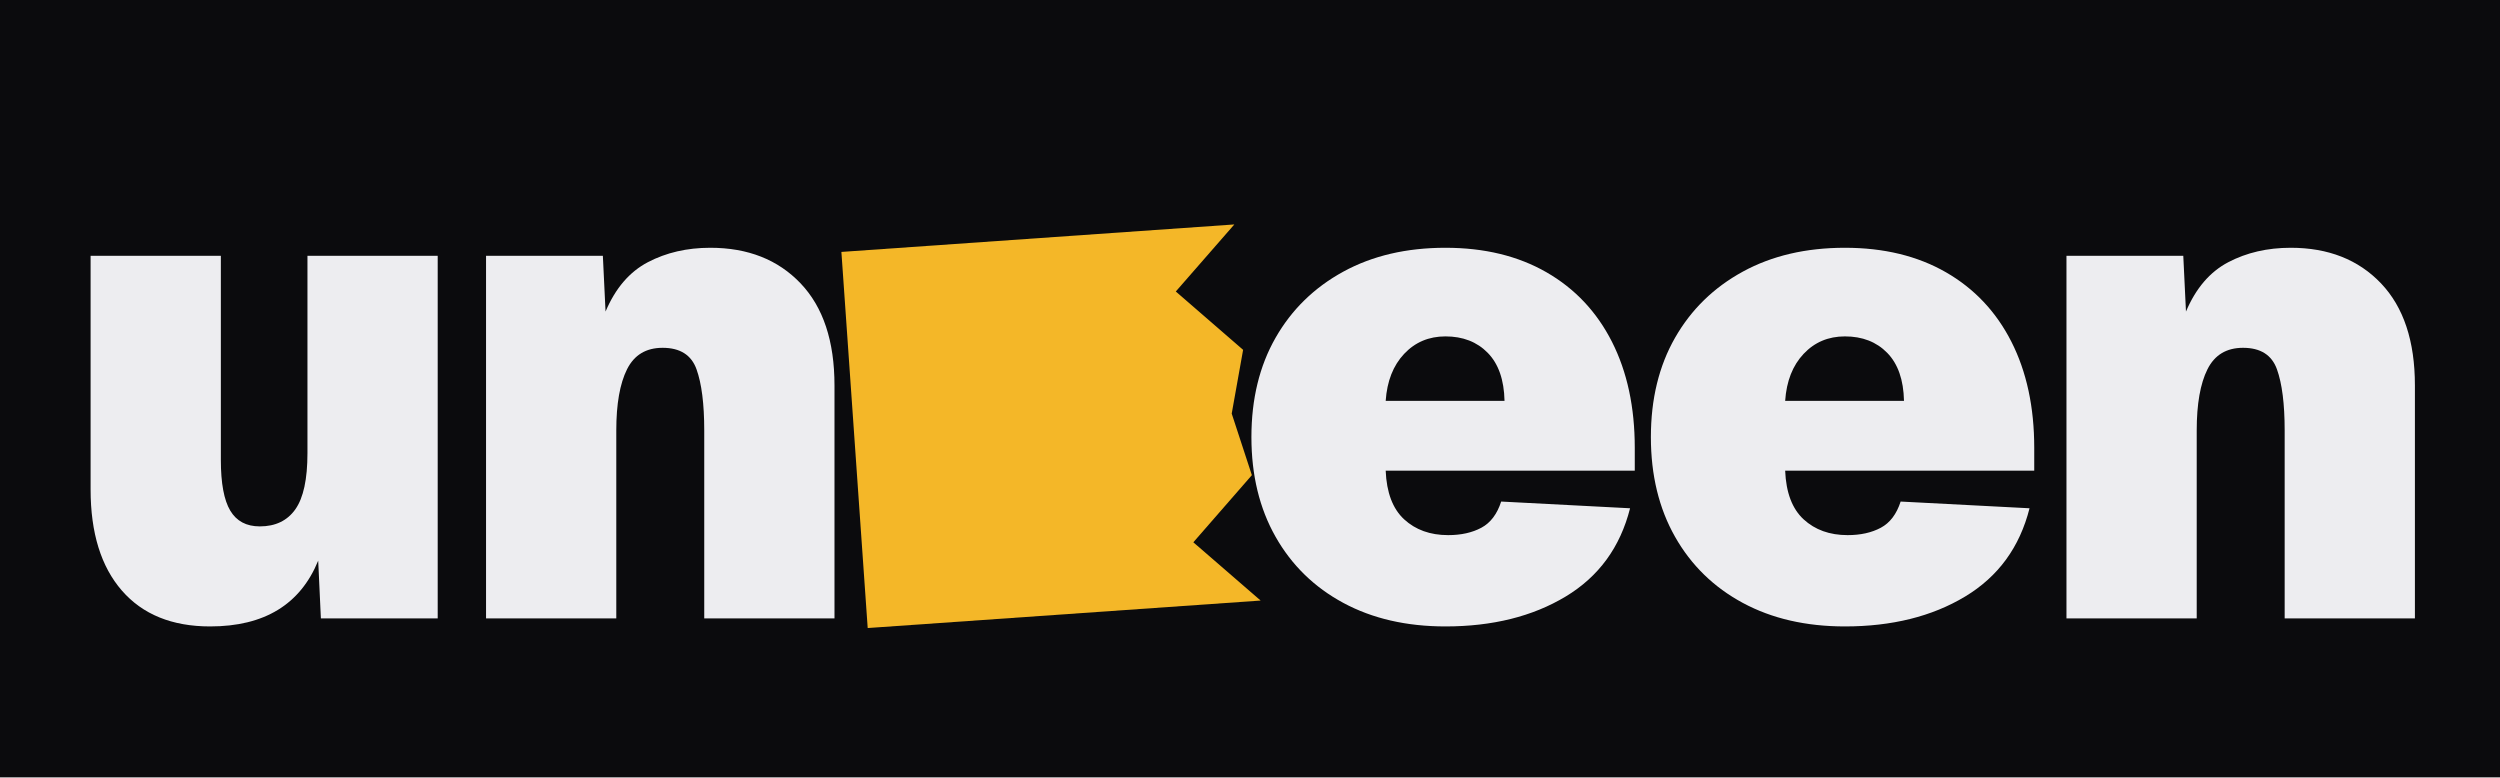
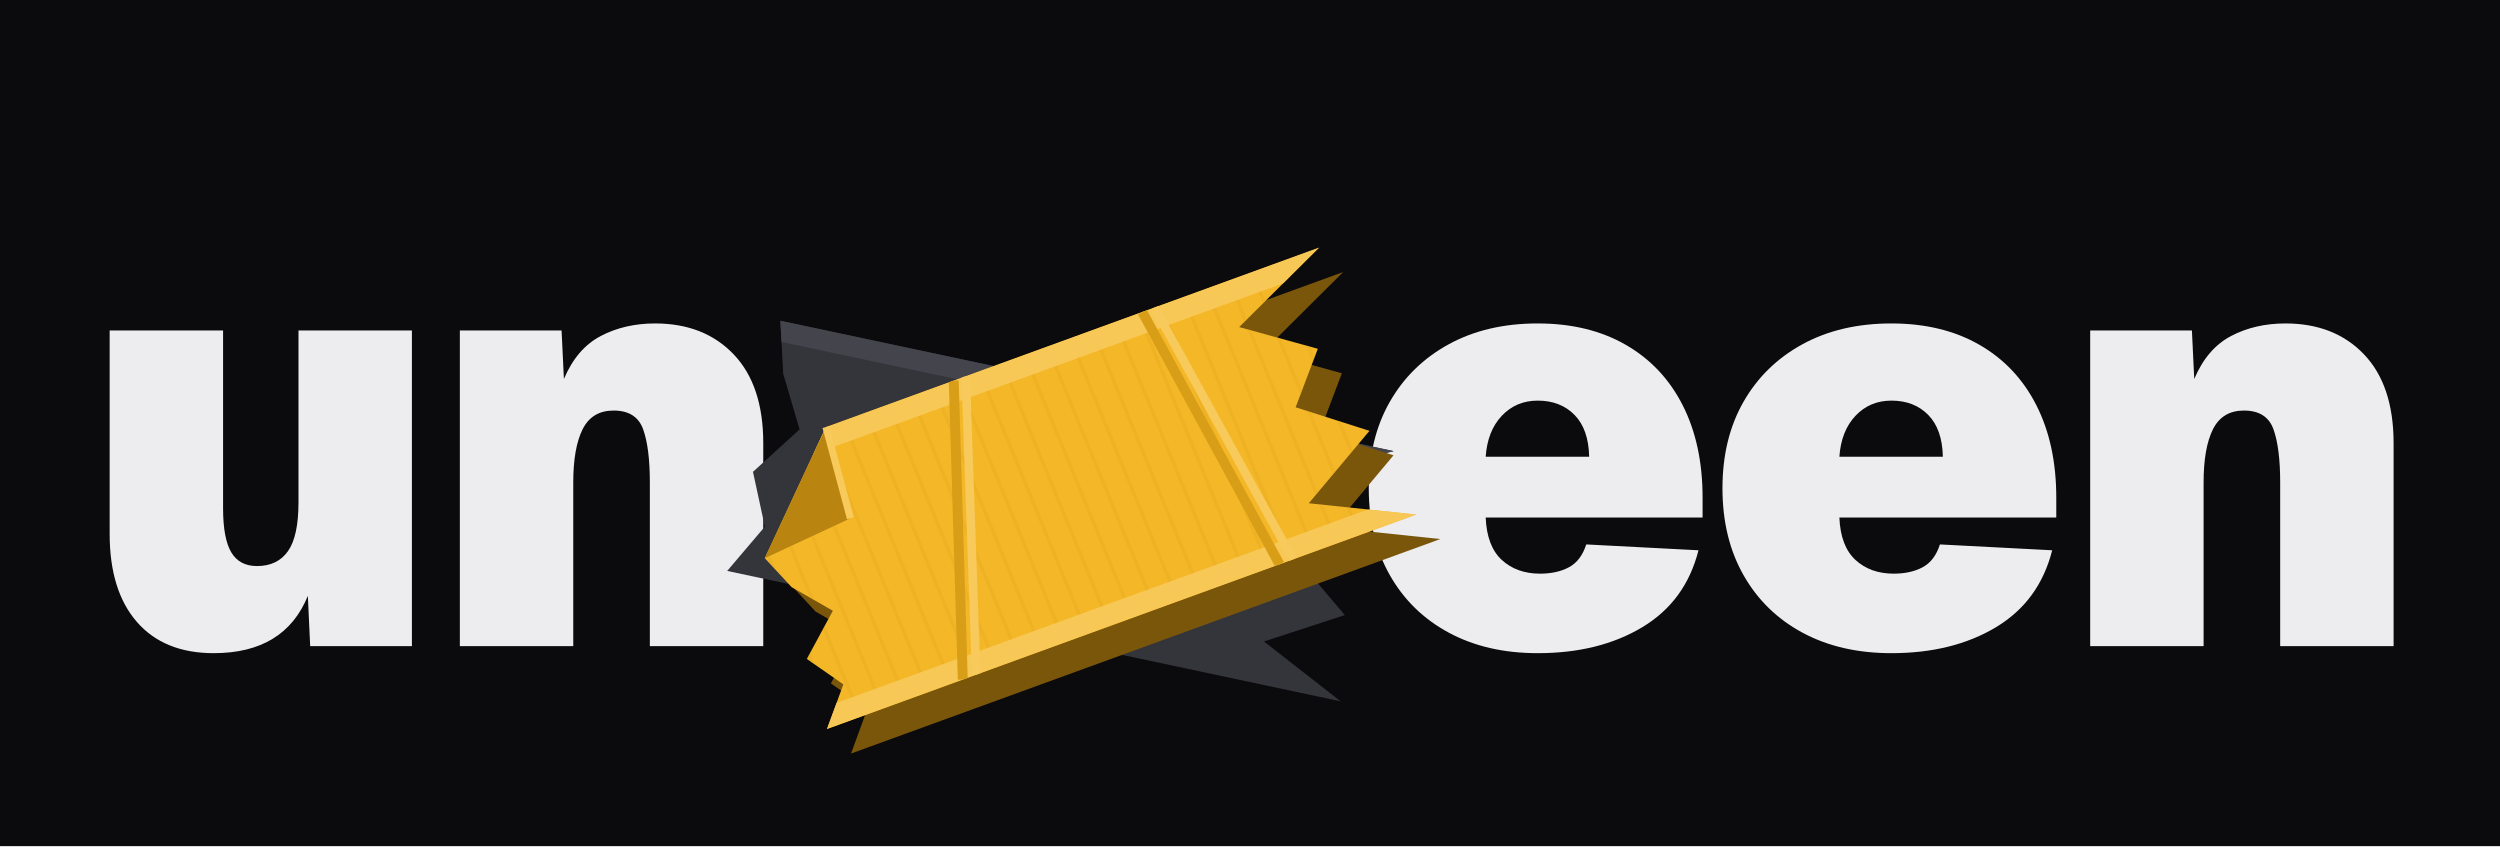
- <svg xmlns="http://www.w3.org/2000/svg" viewBox="0 0 283 88" width="283" height="88" role="img" aria-label="unzeen">
-   <rect width="283" height="88" fill="#0B0B0D" />
-   <g transform="translate(6 70) scale(0.076)" fill="#EDEDF0">
+ <svg xmlns="http://www.w3.org/2000/svg" viewBox="0 0 325 110" width="325" height="110" role="img" aria-label="unzeen">
+   <rect width="325" height="110" fill="#0B0B0D" />
+   <g transform="translate(10 84) scale(0.076)" fill="#EDEDF0">
    <path d="M234.0 12Q149.0 12 102.5 -41.5Q56.0 -95 56.0 -192V-540H250.0V-236Q250.0 -184 264.0 -160.5Q278.0 -137 308.0 -137Q343.0 -137 361.0 -162.5Q379.0 -188 379.0 -246V-540H573.0V0H399.0L395.0 -86Q355.0 12 234.0 12Z" />
-     <path d="M645.0 0V-540H819.0L823.0 -457Q845.0 -509 886.0 -530.5Q927.0 -552 979.0 -552Q1063.0 -552 1113.5 -499.0Q1164.0 -446 1164.0 -347V0H970.0V-280Q970.0 -339 958.5 -371.0Q947.0 -403 908.0 -403Q871.0 -403 855.0 -371.0Q839.0 -339 839.0 -280V0Z" />
-     <path d="M2074.0 12Q1987.0 12 1922.0 -23.0Q1857.0 -58 1821.0 -121.5Q1785.0 -185 1785.0 -270Q1785.0 -355 1821.0 -418.0Q1857.0 -481 1922.0 -516.5Q1987.0 -552 2074.0 -552Q2161.0 -552 2224.5 -515.5Q2288.0 -479 2322.0 -412.0Q2356.0 -345 2356.0 -254V-220H1985.0Q1987.0 -171 2012.5 -147.5Q2038.0 -124 2078.0 -124Q2107.0 -124 2127.5 -135.0Q2148.0 -146 2157.0 -174L2349.0 -164Q2327.0 -77 2253.0 -32.5Q2179.0 12 2074.0 12ZM1985.0 -324H2162.0Q2161.0 -371 2137.0 -395.5Q2113.0 -420 2074.0 -420Q2037.0 -420 2012.5 -394.0Q1988.0 -368 1985.0 -324Z" />
-     <path d="M2669.0 12Q2582.0 12 2517.0 -23.0Q2452.0 -58 2416.0 -121.5Q2380.0 -185 2380.0 -270Q2380.0 -355 2416.0 -418.0Q2452.0 -481 2517.0 -516.5Q2582.0 -552 2669.0 -552Q2756.0 -552 2819.5 -515.5Q2883.0 -479 2917.0 -412.0Q2951.0 -345 2951.0 -254V-220H2580.0Q2582.0 -171 2607.5 -147.5Q2633.0 -124 2673.0 -124Q2702.0 -124 2722.5 -135.0Q2743.0 -146 2752.0 -174L2944.0 -164Q2922.0 -77 2848.0 -32.5Q2774.0 12 2669.0 12ZM2580.0 -324H2757.0Q2756.0 -371 2732.0 -395.5Q2708.0 -420 2669.0 -420Q2632.0 -420 2607.5 -394.0Q2583.0 -368 2580.0 -324Z" />
-     <path d="M2999.0 0V-540H3173.0L3177.0 -457Q3199.0 -509 3240.0 -530.5Q3281.0 -552 3333.0 -552Q3417.0 -552 3467.5 -499.0Q3518.0 -446 3518.0 -347V0H3324.0V-280Q3324.0 -339 3312.5 -371.0Q3301.0 -403 3262.0 -403Q3225.0 -403 3209.0 -371.0Q3193.0 -339 3193.0 -280V0Z" />
+     <path d="M655.0 0V-540H829.0L833.0 -457Q855.0 -509 896.0 -530.5Q937.0 -552 989.0 -552Q1073.0 -552 1123.5 -499.0Q1174.0 -446 1174.0 -347V0H980.0V-280Q980.0 -339 968.5 -371.0Q957.0 -403 918.0 -403Q881.0 -403 865.0 -371.0Q849.0 -339 849.0 -280V0Z" />
  </g>
-   <g transform="rotate(-4 118.974 48.2488)">
-     <path d="M96.68,26.91 L141.27,26.91 L134.13,34.02 L141.27,41.14 L139.48,48.25 L141.27,55.36 L134.13,62.48 L141.27,69.59 L96.68,69.59Z" fill="#F4B728" />
+   <g transform="translate(40 84) scale(0.076)" fill="#EDEDF0">
+     <path d="M2104.0 12Q2017.0 12 1952.0 -23.0Q1887.0 -58 1851.0 -121.5Q1815.0 -185 1815.0 -270Q1815.0 -355 1851.0 -418.0Q1887.0 -481 1952.0 -516.5Q2017.0 -552 2104.0 -552Q2191.0 -552 2254.5 -515.5Q2318.0 -479 2352.0 -412.0Q2386.0 -345 2386.0 -254V-220H2015.0Q2017.0 -171 2042.5 -147.5Q2068.0 -124 2108.0 -124Q2137.0 -124 2157.5 -135.0Q2178.0 -146 2187.0 -174L2379.0 -164Q2357.0 -77 2283.0 -32.5Q2209.0 12 2104.0 12ZM2015.0 -324H2192.0Q2191.0 -371 2167.0 -395.5Q2143.0 -420 2104.0 -420Q2067.0 -420 2042.5 -394.0Q2018.0 -368 2015.0 -324Z" />
+     <path d="M2709.0 12Q2622.0 12 2557.0 -23.0Q2492.0 -58 2456.0 -121.5Q2420.0 -185 2420.0 -270Q2420.0 -355 2456.0 -418.0Q2492.0 -481 2557.0 -516.5Q2622.0 -552 2709.0 -552Q2796.0 -552 2859.5 -515.5Q2923.0 -479 2957.0 -412.0Q2991.0 -345 2991.0 -254V-220H2620.0Q2622.0 -171 2647.5 -147.5Q2673.0 -124 2713.0 -124Q2742.0 -124 2762.5 -135.0Q2783.0 -146 2792.0 -174L2984.0 -164Q2962.0 -77 2888.0 -32.5Q2814.0 12 2709.0 12ZM2620.0 -324H2797.0Q2796.0 -371 2772.0 -395.5Q2748.0 -420 2709.0 -420Q2672.0 -420 2647.5 -394.0Q2623.0 -368 2620.0 -324Z" />
+     <path d="M3049.0 0V-540H3223.0L3227.0 -457Q3249.0 -509 3290.0 -530.5Q3331.0 -552 3383.0 -552Q3467.0 -552 3517.5 -499.0Q3568.0 -446 3568.0 -347V0H3374.0V-280Q3374.0 -339 3362.5 -371.0Q3351.0 -403 3312.0 -403Q3275.0 -403 3259.0 -371.0Q3243.0 -339 3243.0 -280V0Z" />
+   </g>
+   <g transform="rotate(12 137.8634 66.43488)">
+     <path d="M97.10,49.81 L178.63,49.81 L166.66,55.35 L174.44,60.89 L169.65,66.43 L176.83,71.98 L167.26,77.52 L178.63,83.06 L97.10,83.06 L100.69,76.41 L97.70,69.76 L102.48,63.11 L98.89,56.46 L97.10,49.81Z" fill="#34343B" />
+     <clipPath id="tp23">
+       <path d="M97.10,49.81 L178.63,49.81 L166.66,55.35 L174.44,60.89 L169.65,66.43 L176.83,71.98 L167.26,77.52 L178.63,83.06 L97.10,83.06 L100.69,76.41 L97.70,69.76 L102.48,63.11 L98.89,56.46 L97.10,49.81Z" />
+     </clipPath>
+     <g clip-path="url(#tp23)">
+       <rect x="97.099" y="49.814" width="81.529" height="2.66" fill="#44444C" />
+       <path d="M131.34,49.814 L139.65,83.056" stroke="#232328" stroke-width="2.99" fill="none" />
+       <path d="M134.00,49.814 L142.31,83.056" stroke="#44444C" stroke-width="1.33" fill="none" />
+     </g>
+   </g>
+   <g transform="rotate(-20 139.494 63.48)">
+     <path d="M112.03,45.01 L180.26,45.01 L166.96,51.17 L175.60,57.32 L170.29,63.48 L178.26,69.64 L167.63,75.79 L180.26,81.95 L98.73,81.95 L102.72,77.22 L99.39,72.49 L104.71,67.76 L100.72,63.04 L98.73,58.31Z" fill="#7A560A" transform="translate(1.85 4.06)" />
+     <path d="M112.03,45.01 L180.26,45.01 L166.96,51.17 L175.60,57.32 L170.29,63.48 L178.26,69.64 L167.63,75.79 L180.26,81.95 L98.73,81.95 L102.72,77.22 L99.39,72.49 L104.71,67.76 L100.72,63.04 L98.73,58.31Z" fill="#F4B728" />
+     <clipPath id="tp24">
+       <path d="M112.03,45.01 L180.26,45.01 L166.96,51.17 L175.60,57.32 L170.29,63.48 L178.26,69.64 L167.63,75.79 L180.26,81.95 L98.73,81.95 L102.72,77.22 L99.39,72.49 L104.71,67.76 L100.72,63.04 L98.73,58.31Z" />
+     </clipPath>
+     <g clip-path="url(#tp24)">
+       <path d="M98.73,45.012 l1.48,36.936M101.87,45.012 l1.48,36.936M105.01,45.012 l1.48,36.936M108.15,45.012 l1.48,36.936M111.29,45.012 l1.48,36.936M114.43,45.012 l1.48,36.936M117.57,45.012 l1.48,36.936M120.71,45.012 l1.48,36.936M123.85,45.012 l1.48,36.936M126.99,45.012 l1.48,36.936M130.13,45.012 l1.48,36.936M133.26,45.012 l1.48,36.936M136.40,45.012 l1.48,36.936M139.54,45.012 l1.48,36.936M142.68,45.012 l1.48,36.936M145.82,45.012 l1.48,36.936M148.96,45.012 l1.48,36.936M152.10,45.012 l1.48,36.936M155.24,45.012 l1.48,36.936M158.38,45.012 l1.48,36.936M161.52,45.012 l1.48,36.936M164.66,45.012 l1.48,36.936M167.80,45.012 l1.48,36.936M170.94,45.012 l1.48,36.936M174.08,45.012 l1.48,36.936M177.22,45.012 l1.48,36.936" stroke="#D99E17" stroke-width="0.44" opacity=".22" fill="none" />
+       <rect x="98.73" y="45.012" width="81.529" height="2.77" fill="#F8CA5C" opacity=".9" />
+       <rect x="98.73" y="79.18" width="81.529" height="2.77" fill="#F8CA5C" opacity=".9" />
+       <path d="M129.71,45.012 L117.52,81.948" stroke="#D99E17" stroke-width="1.29" fill="none" />
+       <path d="M131.37,45.012 L119.37,81.948" stroke="#F8CA5C" stroke-width="1.11" fill="none" />
+       <path d="M155.80,45.012 L161.34,81.948" stroke="#D99E17" stroke-width="1.29" fill="none" />
+       <path d="M157.46,45.012 L163.19,81.948" stroke="#F8CA5C" stroke-width="1.11" fill="none" />
+     </g>
+     <path d="M112.03,45.012 L98.73,58.31 L110.96,57.25Z" fill="#B98410" />
+     <path d="M112.03,45.012 L110.96,57.25" stroke="#F8CA5C" stroke-width="0.92" />
  </g>
</svg>
